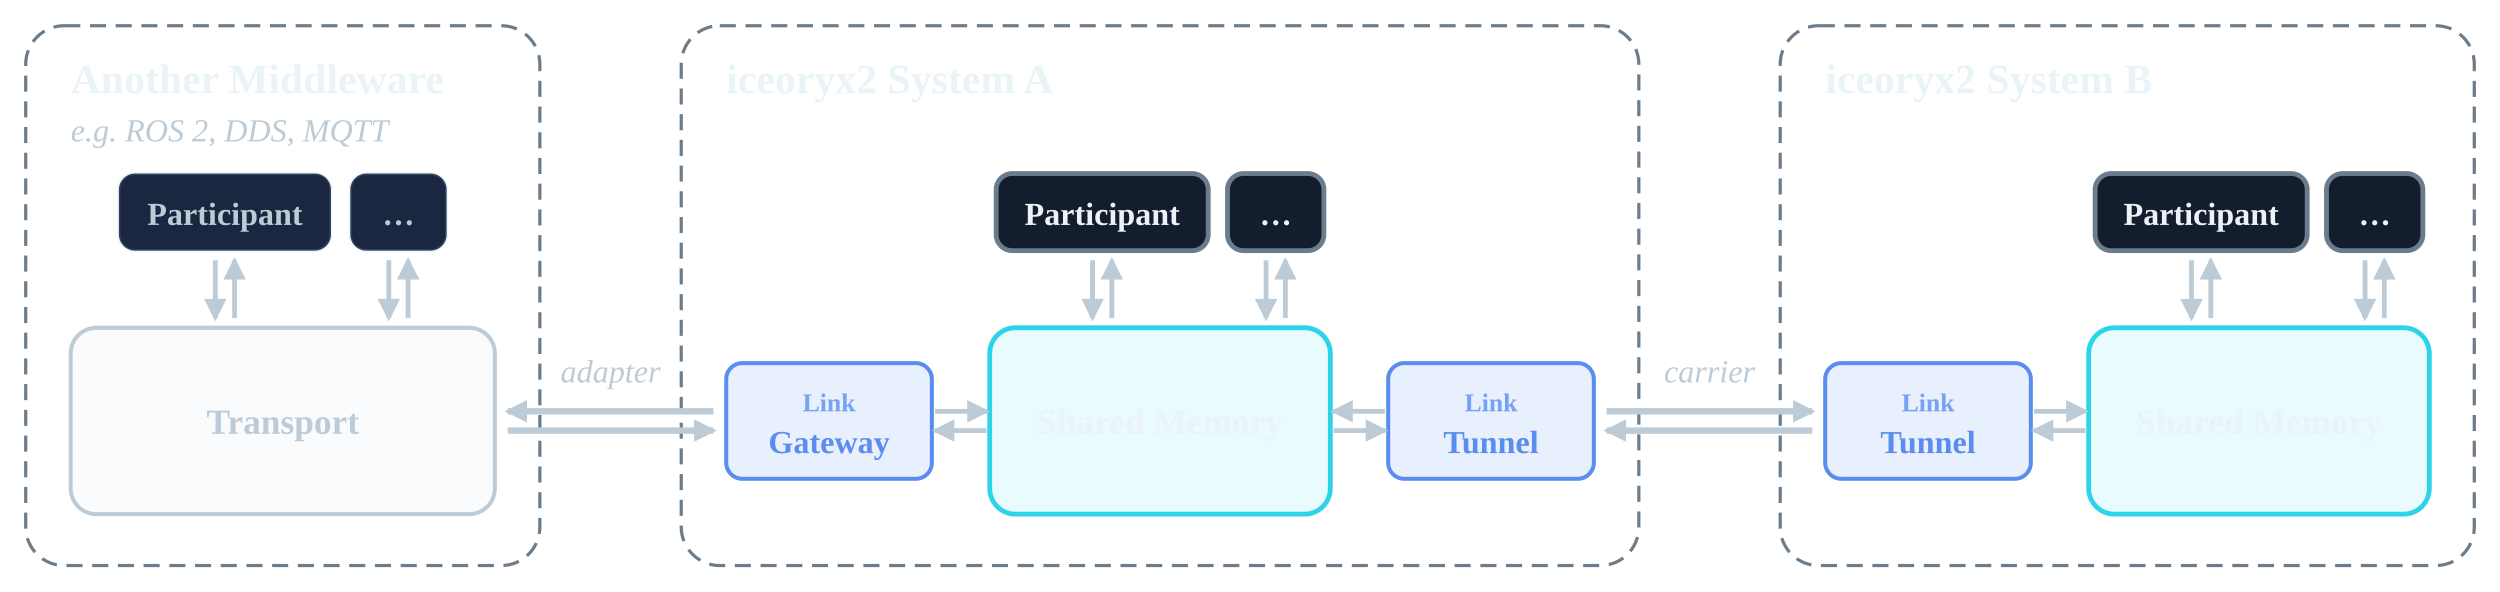
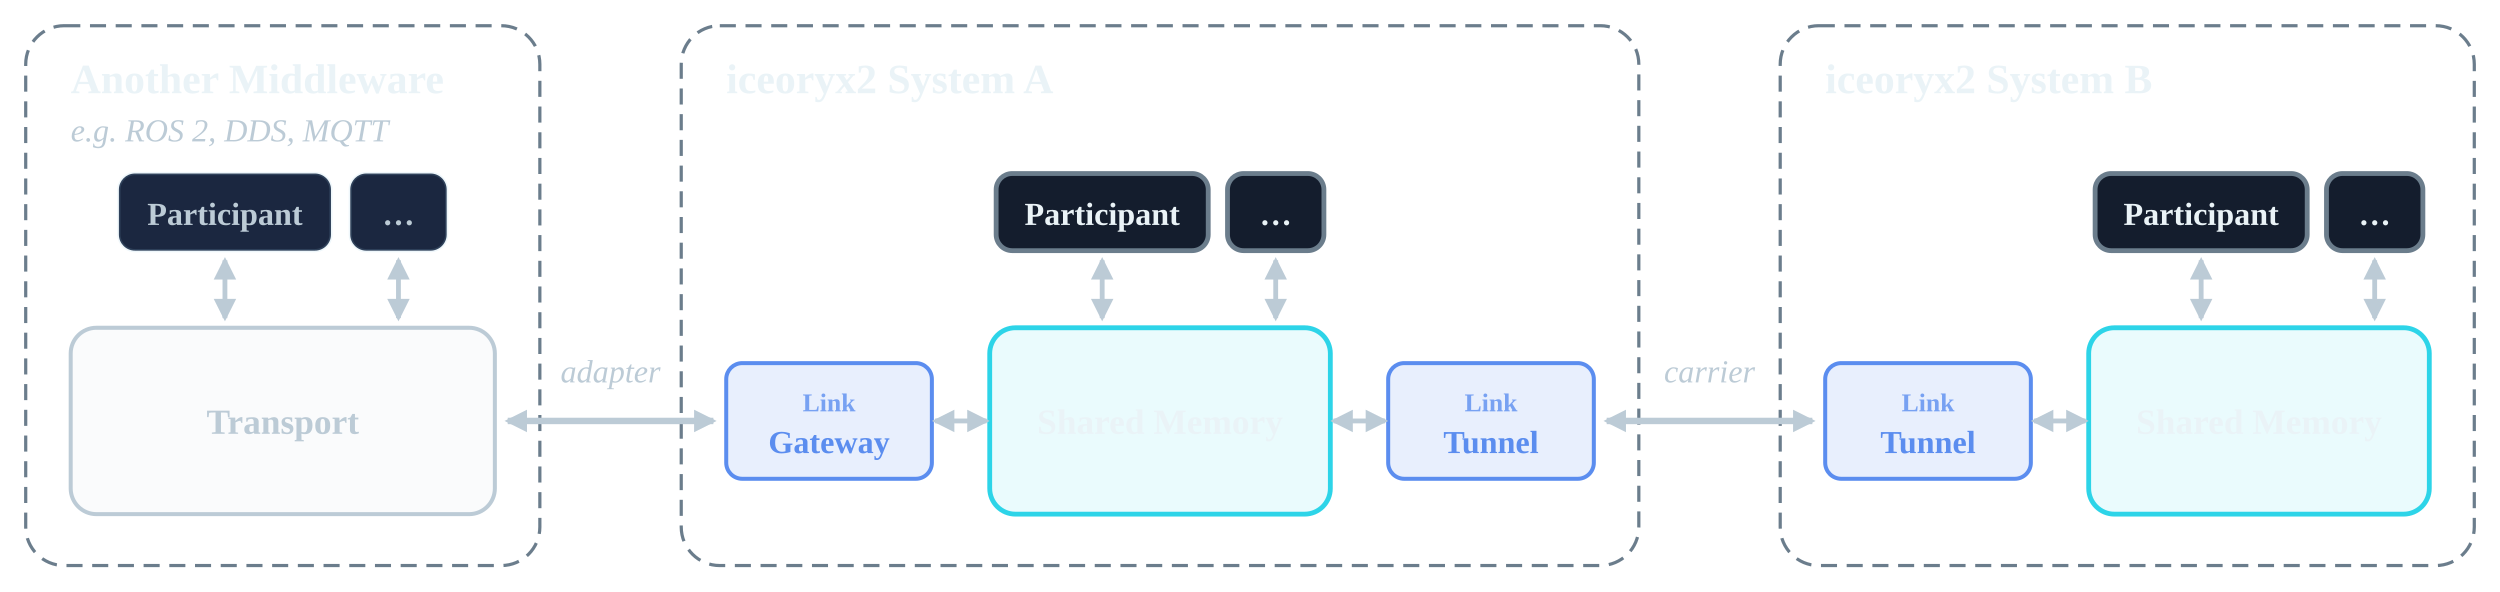
- <svg xmlns="http://www.w3.org/2000/svg" viewBox="12 52 778 184" role="img" aria-label="Links extending iceoryx2 across iceoryx2 systems, a gateway to another middleware over an adapter and a tunnel to another iceoryx2 system over a carrier">
+ <svg xmlns="http://www.w3.org/2000/svg" viewBox="12 52 778 184" role="img" aria-label="Links extending iceoryx2 across iceoryx2 systems">
  <style>
    .gt-host   { fill: none; stroke: var(--ix-muted-2, #6b7d8c); stroke-width: 1; stroke-dasharray: 5 3; }
    .gt-host-t { font-family: var(--font-stack, sans-serif); font-weight: 600; font-size: 13px; fill: var(--ix-text, #eaf3f7); }
    .gt-part   { fill: var(--ix-surface, #141d2d); stroke: var(--ix-box-line, #6b7d8c); stroke-width: 1.5; }
    .gt-part-t { font-family: var(--font-stack, sans-serif); font-weight: 600; font-size: 10px; fill: var(--ix-text, #eaf3f7); }
    .gt-comp   { fill: rgba(91,141,239,0.14); stroke: var(--ix-blue, #5b8def); stroke-width: 1.25; }
    .gt-comp-t { font-family: var(--font-stack, sans-serif); font-weight: 600; font-size: 10px; fill: var(--ix-blue, #5b8def); }
    .gt-comp-s { font-family: var(--font-stack, sans-serif); font-weight: 600; font-size: 8px; fill: var(--ix-blue, #5b8def); opacity: 0.8; }
    .gt-smr    { fill: rgba(45,212,232,0.10); stroke: var(--ix-ice, #2dd4e8); stroke-width: 1.5; }
    .gt-smr-t  { font-family: var(--font-stack, sans-serif); font-weight: 600; font-size: 11px; fill: var(--ix-text, #eaf3f7); }
    .gt-app    { fill: var(--ix-surface-2, #1b2740); stroke: var(--ix-line, rgba(150,200,230,0.16)); stroke-width: 1; }
    .gt-app-t  { font-family: var(--font-stack, sans-serif); font-weight: 600; font-size: 10px; fill: var(--ix-muted, #bccbd6); }
    .gt-mw     { fill: rgba(188,203,214,0.08); stroke: var(--ix-muted, #bccbd6); stroke-width: 1.25; }
    .gt-mw-t   { font-family: var(--font-stack, sans-serif); font-weight: 600; font-size: 11px; fill: var(--ix-muted, #bccbd6); }
    .gt-edge-t { font-family: var(--font-stack, sans-serif); font-style: italic; font-size: 10px; fill: var(--ix-muted, #bccbd6); }
    .gt-flow   { stroke: var(--ix-muted, #bccbd6); stroke-width: 1.5; fill: none; }
    .gt-flow-2 { stroke: var(--ix-muted, #bccbd6); stroke-width: 2; fill: none; }
  </style>
  <defs>
-     <marker id="gt-arrow" markerWidth="9" markerHeight="9" refX="7" refY="4.5" orient="auto" markerUnits="userSpaceOnUse" overflow="visible">
+     <marker id="gt-arrow" markerWidth="9" markerHeight="9" refX="7" refY="4.5" orient="auto-start-reverse" markerUnits="userSpaceOnUse" overflow="visible">
      <path d="M1,1 L8,4.5 L1,8 Z" fill="var(--ix-muted, #bccbd6)" />
    </marker>
  </defs>
  <rect class="gt-host" x="20" y="60" width="160" height="168" rx="12" />
  <text class="gt-host-t" x="34" y="81">Another Middleware</text>
  <text class="gt-edge-t" x="34" y="96">e.g. ROS 2, DDS, MQTT</text>
  <rect class="gt-app" x="49" y="106" width="66" height="24" rx="5" />
  <text class="gt-app-t" x="82" y="122" text-anchor="middle">Participant</text>
  <rect class="gt-app" x="121" y="106" width="30" height="24" rx="5" />
  <text class="gt-app-t" x="136" y="122" text-anchor="middle">…</text>
  <rect class="gt-mw" x="34" y="154" width="132" height="58" rx="8" />
  <text class="gt-mw-t" x="100" y="187" text-anchor="middle">Transport</text>
-   <line class="gt-flow" x1="79" y1="133" x2="79" y2="151" marker-end="url(#gt-arrow)" />
-   <line class="gt-flow" x1="85" y1="151" x2="85" y2="133" marker-end="url(#gt-arrow)" />
-   <line class="gt-flow" x1="133" y1="133" x2="133" y2="151" marker-end="url(#gt-arrow)" />
-   <line class="gt-flow" x1="139" y1="151" x2="139" y2="133" marker-end="url(#gt-arrow)" />
+   <line class="gt-flow" x1="82" y1="133" x2="82" y2="151" marker-start="url(#gt-arrow)" marker-end="url(#gt-arrow)" />
+   <line class="gt-flow" x1="136" y1="133" x2="136" y2="151" marker-start="url(#gt-arrow)" marker-end="url(#gt-arrow)" />
  <rect class="gt-host" x="224" y="60" width="298" height="168" rx="12" />
  <text class="gt-host-t" x="238" y="81">iceoryx2 System A</text>
  <rect class="gt-part" x="322" y="106" width="66" height="24" rx="5" />
  <text class="gt-part-t" x="355" y="122" text-anchor="middle">Participant</text>
  <rect class="gt-part" x="394" y="106" width="30" height="24" rx="5" />
  <text class="gt-part-t" x="409" y="122" text-anchor="middle">…</text>
  <rect class="gt-comp" x="238" y="165" width="64" height="36" rx="5" />
  <text class="gt-comp-s" x="270" y="180" text-anchor="middle">Link</text>
  <text class="gt-comp-t" x="270" y="193" text-anchor="middle">Gateway</text>
  <rect class="gt-smr" x="320" y="154" width="106" height="58" rx="8" />
  <text class="gt-smr-t" x="373" y="187" text-anchor="middle">Shared Memory</text>
  <rect class="gt-comp" x="444" y="165" width="64" height="36" rx="5" />
  <text class="gt-comp-s" x="476" y="180" text-anchor="middle">Link</text>
  <text class="gt-comp-t" x="476" y="193" text-anchor="middle">Tunnel</text>
-   <line class="gt-flow" x1="352" y1="133" x2="352" y2="151" marker-end="url(#gt-arrow)" />
-   <line class="gt-flow" x1="358" y1="151" x2="358" y2="133" marker-end="url(#gt-arrow)" />
-   <line class="gt-flow" x1="406" y1="133" x2="406" y2="151" marker-end="url(#gt-arrow)" />
-   <line class="gt-flow" x1="412" y1="151" x2="412" y2="133" marker-end="url(#gt-arrow)" />
-   <line class="gt-flow" x1="303" y1="180" x2="319" y2="180" marker-end="url(#gt-arrow)" />
-   <line class="gt-flow" x1="319" y1="186" x2="303" y2="186" marker-end="url(#gt-arrow)" />
-   <line class="gt-flow" x1="443" y1="180" x2="427" y2="180" marker-end="url(#gt-arrow)" />
-   <line class="gt-flow" x1="427" y1="186" x2="443" y2="186" marker-end="url(#gt-arrow)" />
+   <line class="gt-flow" x1="355" y1="133" x2="355" y2="151" marker-start="url(#gt-arrow)" marker-end="url(#gt-arrow)" />
+   <line class="gt-flow" x1="409" y1="133" x2="409" y2="151" marker-start="url(#gt-arrow)" marker-end="url(#gt-arrow)" />
+   <line class="gt-flow" x1="303" y1="183" x2="319" y2="183" marker-start="url(#gt-arrow)" marker-end="url(#gt-arrow)" />
+   <line class="gt-flow" x1="443" y1="183" x2="427" y2="183" marker-start="url(#gt-arrow)" marker-end="url(#gt-arrow)" />
  <rect class="gt-host" x="566" y="60" width="216" height="168" rx="12" />
  <text class="gt-host-t" x="580" y="81">iceoryx2 System B</text>
  <rect class="gt-part" x="664" y="106" width="66" height="24" rx="5" />
  <text class="gt-part-t" x="697" y="122" text-anchor="middle">Participant</text>
  <rect class="gt-part" x="736" y="106" width="30" height="24" rx="5" />
  <text class="gt-part-t" x="751" y="122" text-anchor="middle">…</text>
  <rect class="gt-comp" x="580" y="165" width="64" height="36" rx="5" />
  <text class="gt-comp-s" x="612" y="180" text-anchor="middle">Link</text>
  <text class="gt-comp-t" x="612" y="193" text-anchor="middle">Tunnel</text>
  <rect class="gt-smr" x="662" y="154" width="106" height="58" rx="8" />
  <text class="gt-smr-t" x="715" y="187" text-anchor="middle">Shared Memory</text>
-   <line class="gt-flow" x1="694" y1="133" x2="694" y2="151" marker-end="url(#gt-arrow)" />
-   <line class="gt-flow" x1="700" y1="151" x2="700" y2="133" marker-end="url(#gt-arrow)" />
-   <line class="gt-flow" x1="748" y1="133" x2="748" y2="151" marker-end="url(#gt-arrow)" />
-   <line class="gt-flow" x1="754" y1="151" x2="754" y2="133" marker-end="url(#gt-arrow)" />
-   <line class="gt-flow" x1="645" y1="180" x2="661" y2="180" marker-end="url(#gt-arrow)" />
-   <line class="gt-flow" x1="661" y1="186" x2="645" y2="186" marker-end="url(#gt-arrow)" />
-   <line class="gt-flow-2" x1="234" y1="180" x2="170" y2="180" marker-end="url(#gt-arrow)" />
-   <line class="gt-flow-2" x1="170" y1="186" x2="234" y2="186" marker-end="url(#gt-arrow)" />
+   <line class="gt-flow" x1="697" y1="133" x2="697" y2="151" marker-start="url(#gt-arrow)" marker-end="url(#gt-arrow)" />
+   <line class="gt-flow" x1="751" y1="133" x2="751" y2="151" marker-start="url(#gt-arrow)" marker-end="url(#gt-arrow)" />
+   <line class="gt-flow" x1="645" y1="183" x2="661" y2="183" marker-start="url(#gt-arrow)" marker-end="url(#gt-arrow)" />
+   <line class="gt-flow-2" x1="234" y1="183" x2="170" y2="183" marker-start="url(#gt-arrow)" marker-end="url(#gt-arrow)" />
  <text class="gt-edge-t" x="202" y="171" text-anchor="middle">adapter</text>
-   <line class="gt-flow-2" x1="512" y1="180" x2="576" y2="180" marker-end="url(#gt-arrow)" />
-   <line class="gt-flow-2" x1="576" y1="186" x2="512" y2="186" marker-end="url(#gt-arrow)" />
+   <line class="gt-flow-2" x1="512" y1="183" x2="576" y2="183" marker-start="url(#gt-arrow)" marker-end="url(#gt-arrow)" />
  <text class="gt-edge-t" x="544" y="171" text-anchor="middle">carrier</text>
</svg>
